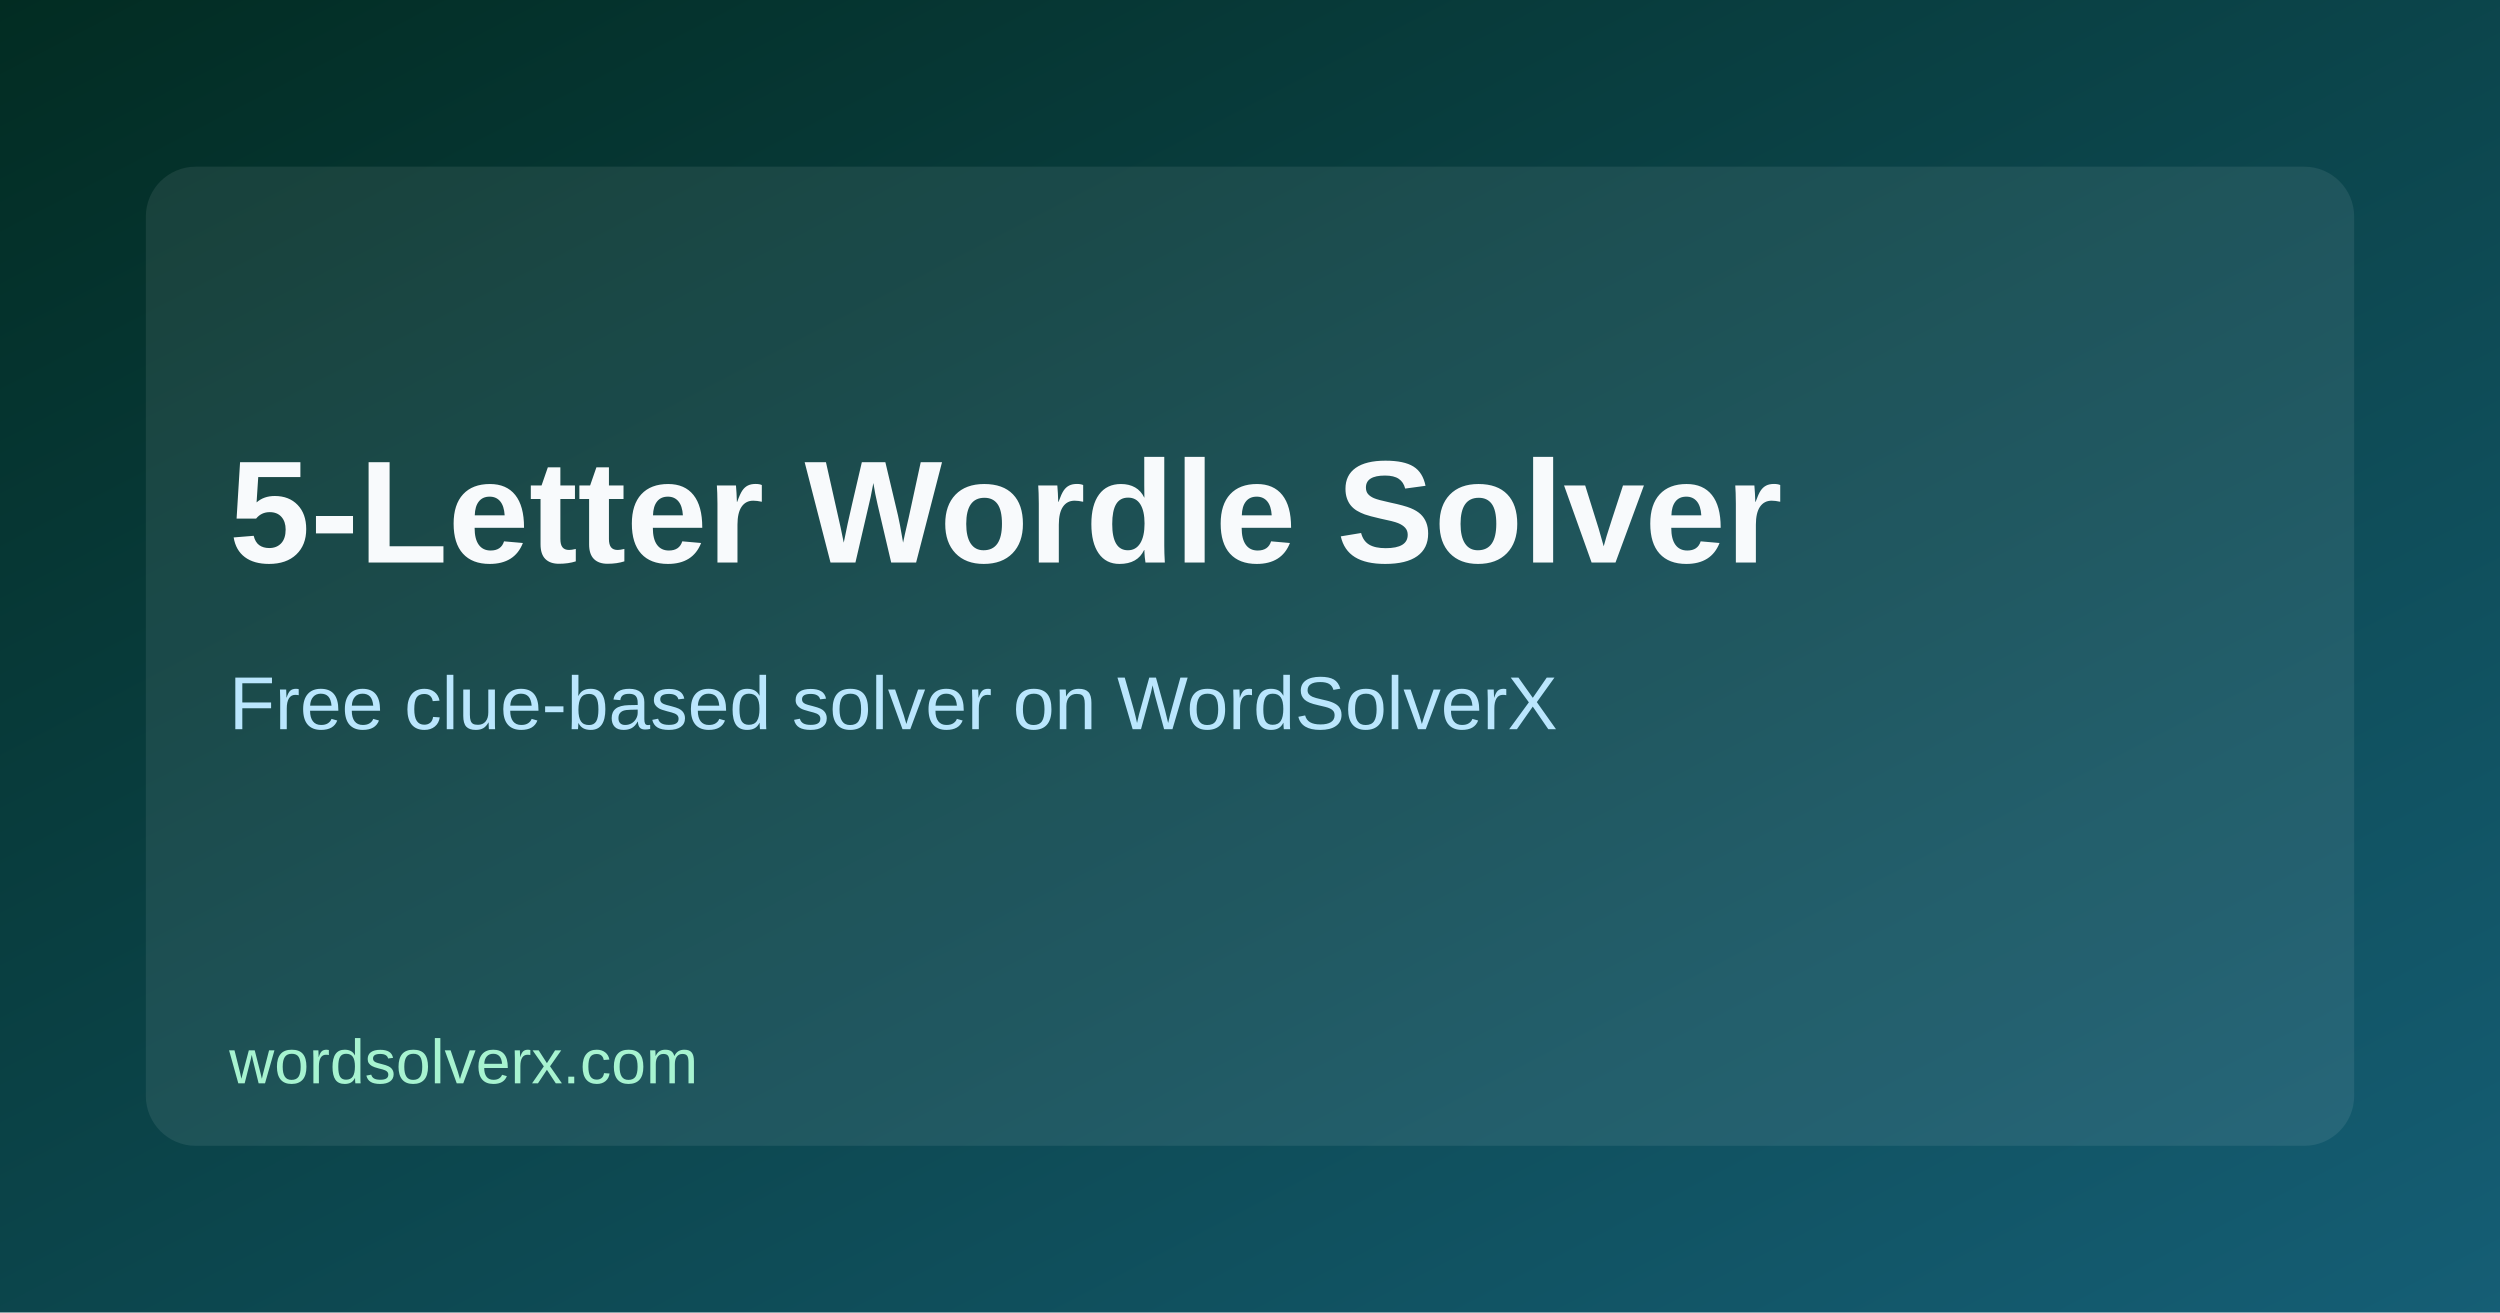
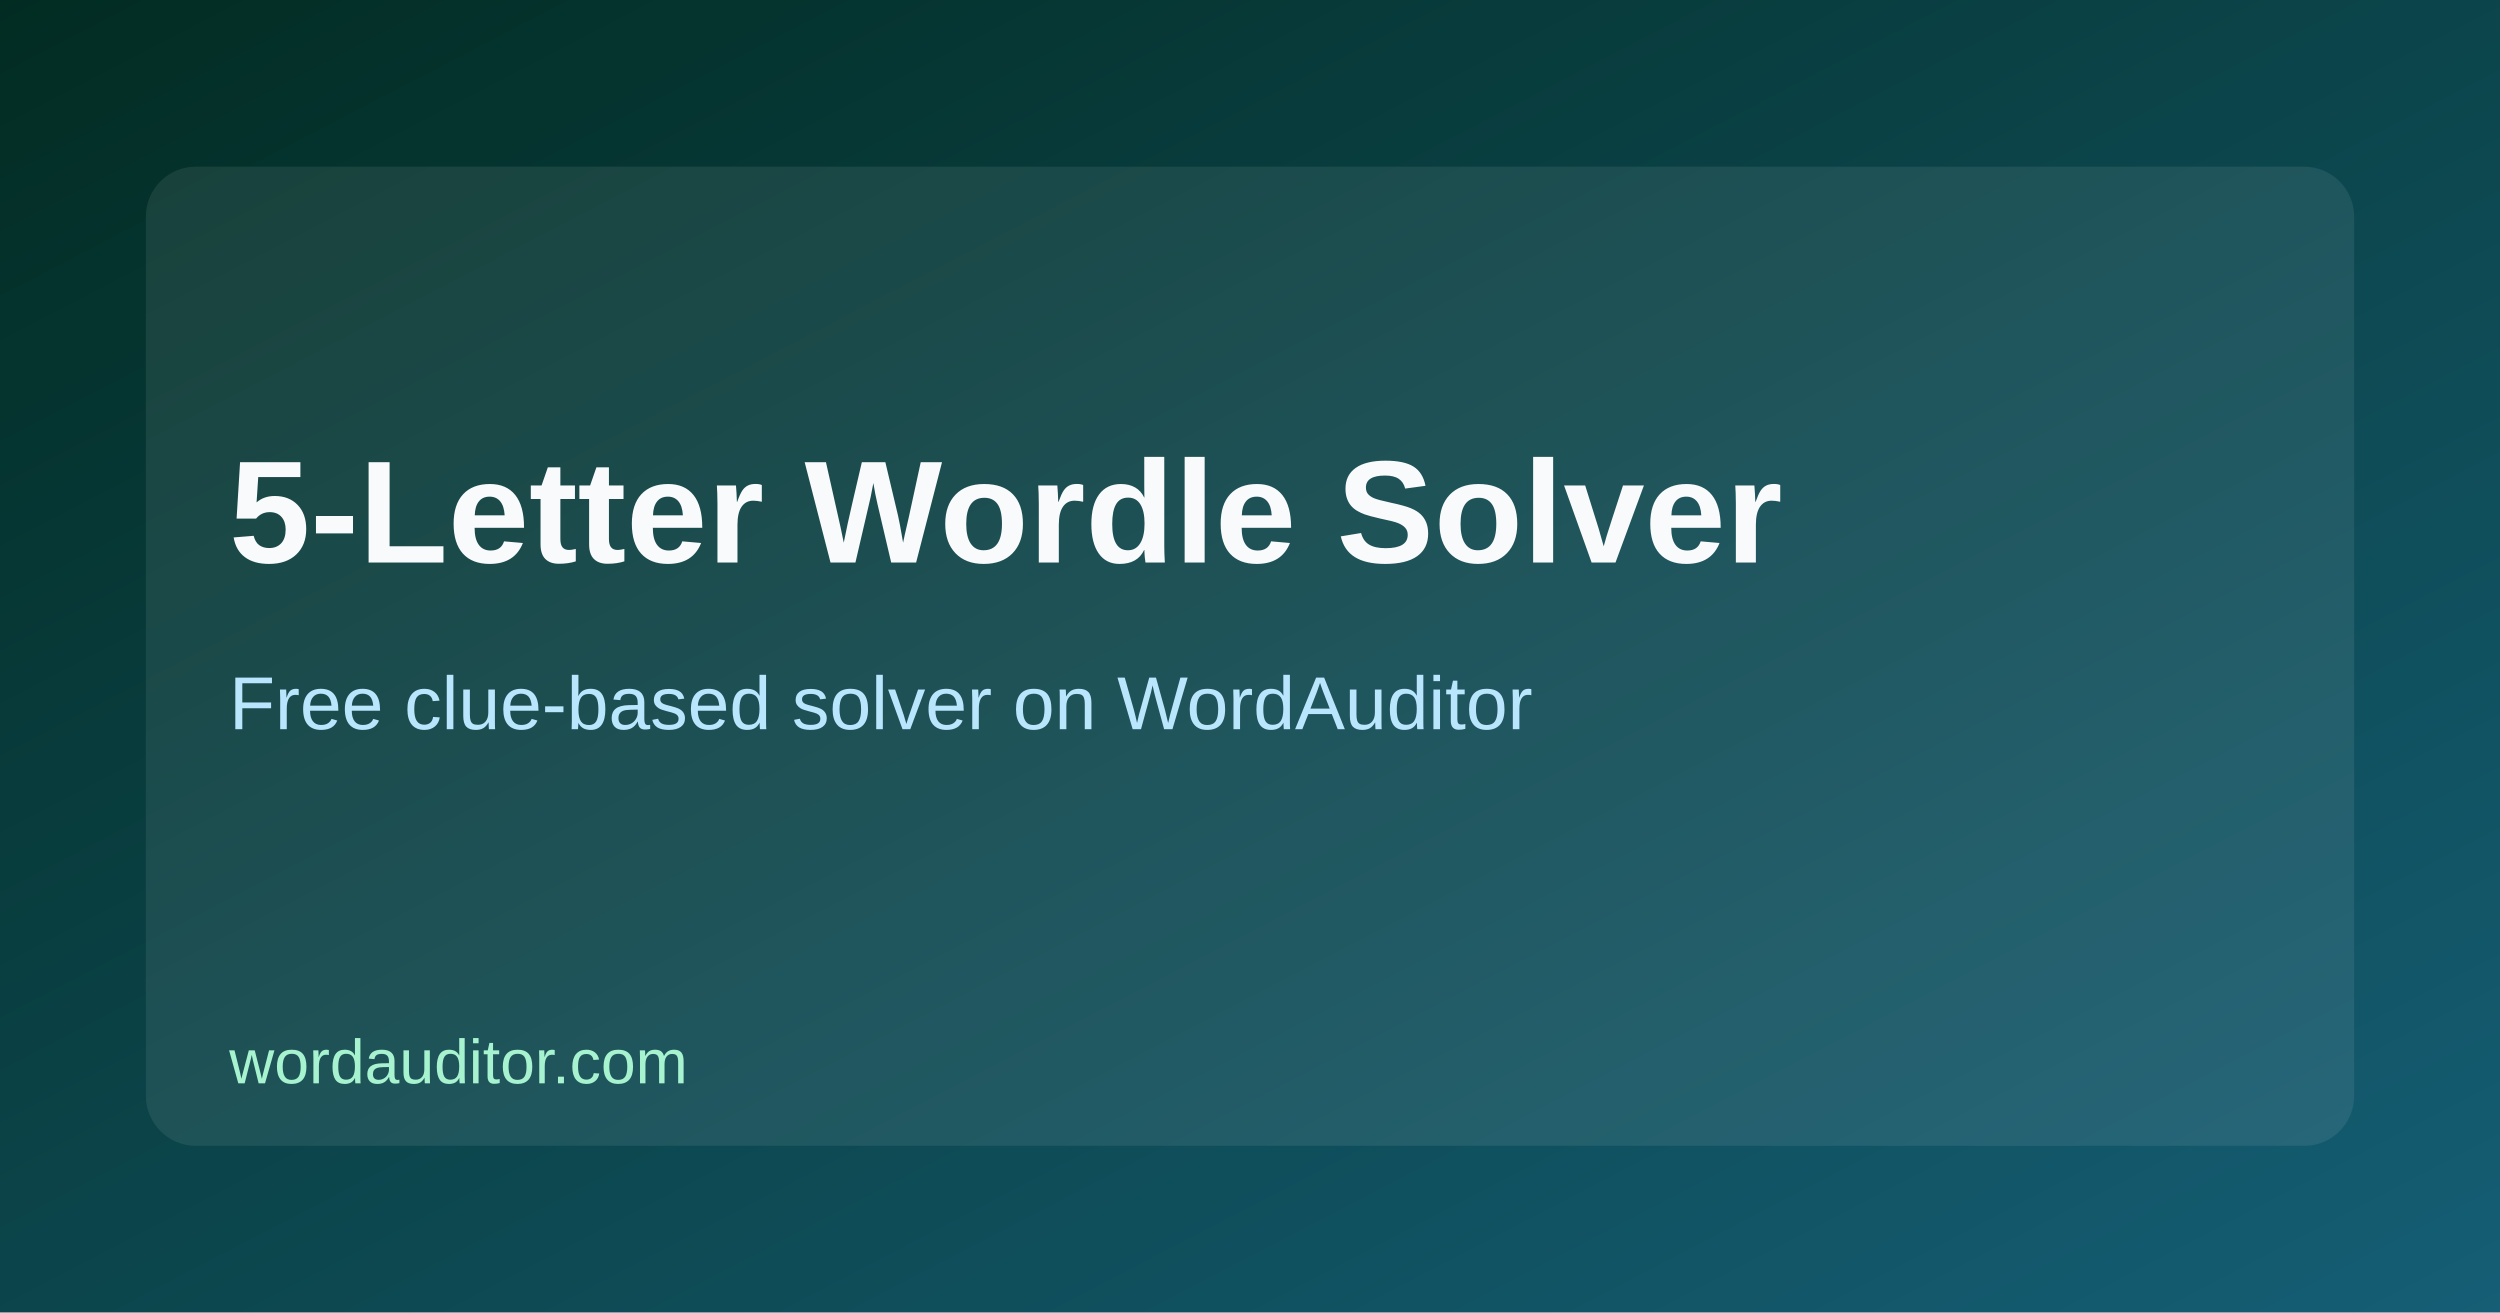
<svg xmlns="http://www.w3.org/2000/svg" width="1200" height="630" viewBox="0 0 1200 630">
  <defs>
    <linearGradient id="bg" x1="0" y1="0" x2="1" y2="1">
      <stop offset="0%" stop-color="#022c22" />
      <stop offset="100%" stop-color="#155e75" />
    </linearGradient>
  </defs>
  <rect width="1200" height="630" fill="url(#bg)" />
  <rect x="70" y="80" width="1060" height="470" rx="24" fill="rgba(255,255,255,0.08)" />
  <text x="110" y="270" fill="#f8fafc" font-family="Arial, sans-serif" font-size="70" font-weight="700">5-Letter Wordle Solver</text>
-   <text x="110" y="350" fill="#bae6fd" font-family="Arial, sans-serif" font-size="36">Free clue-based solver on WordSolverX</text>
-   <text x="110" y="520" fill="#a7f3d0" font-family="Arial, sans-serif" font-size="30">wordsolverx.com</text>
+   <text x="110" y="350" fill="#bae6fd" font-family="Arial, sans-serif" font-size="36">Free clue-based solver on WordAuditor</text>
+   <text x="110" y="520" fill="#a7f3d0" font-family="Arial, sans-serif" font-size="30">wordauditor.com</text>
</svg>
